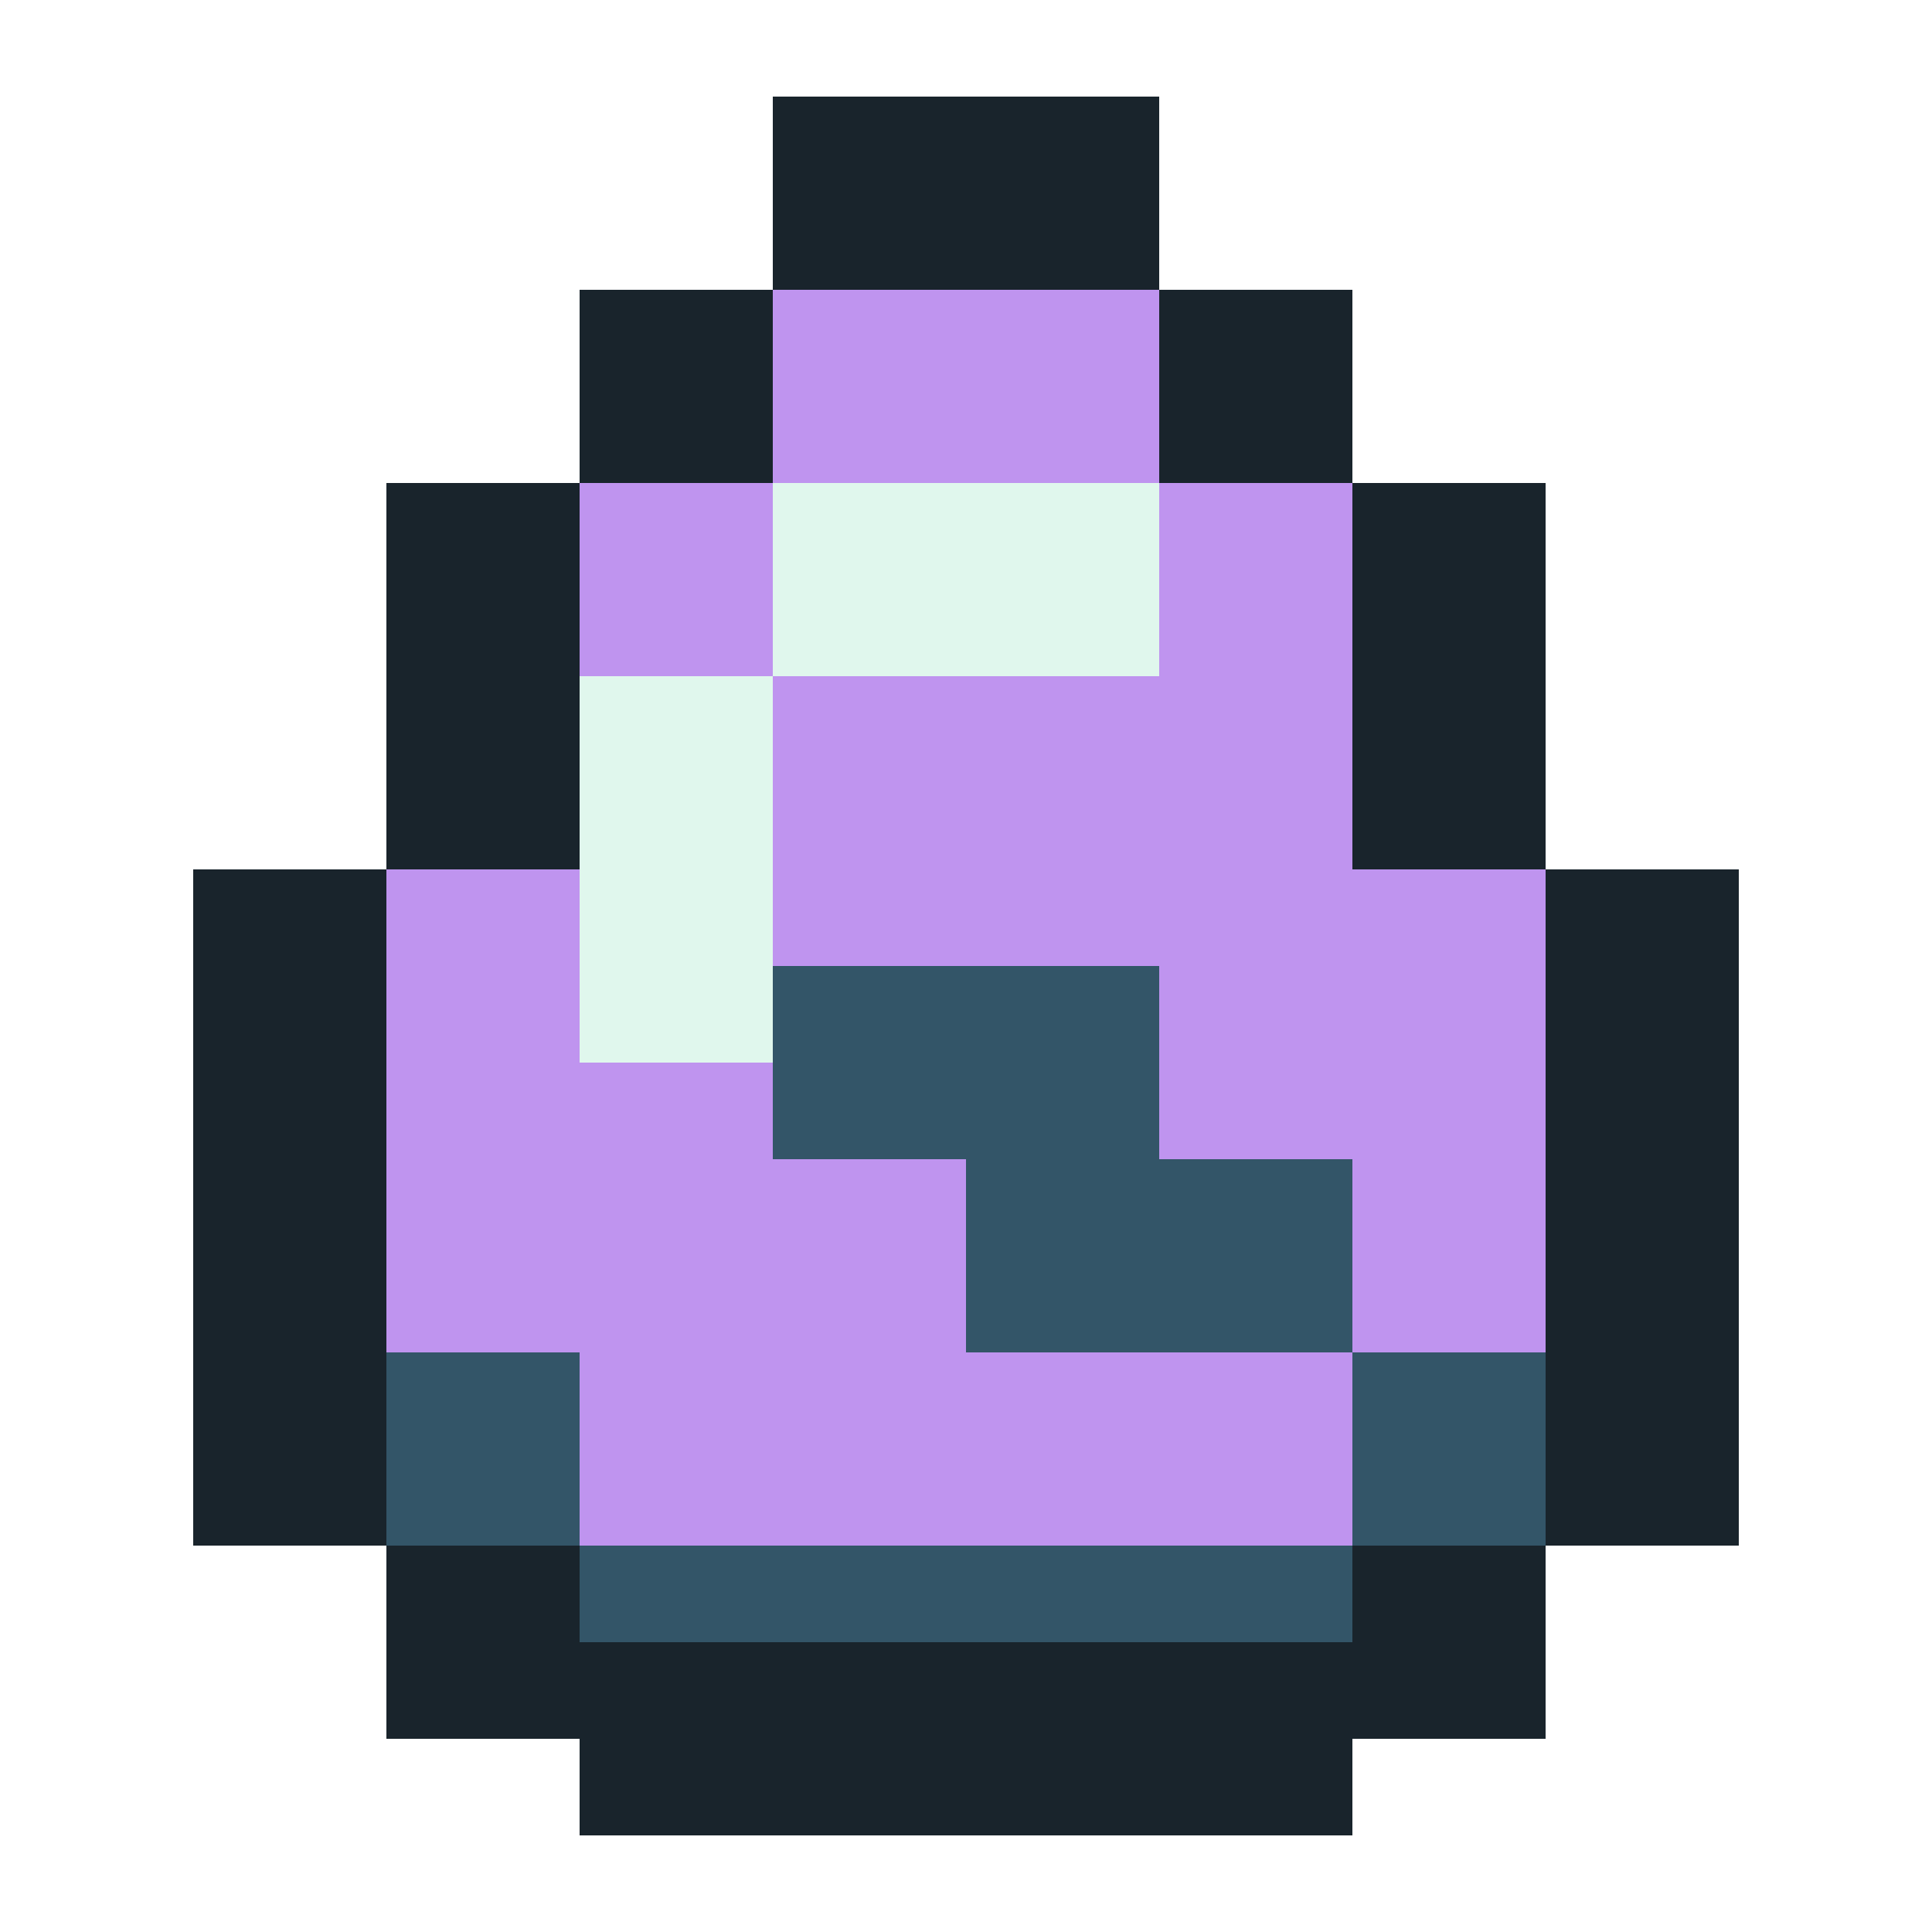
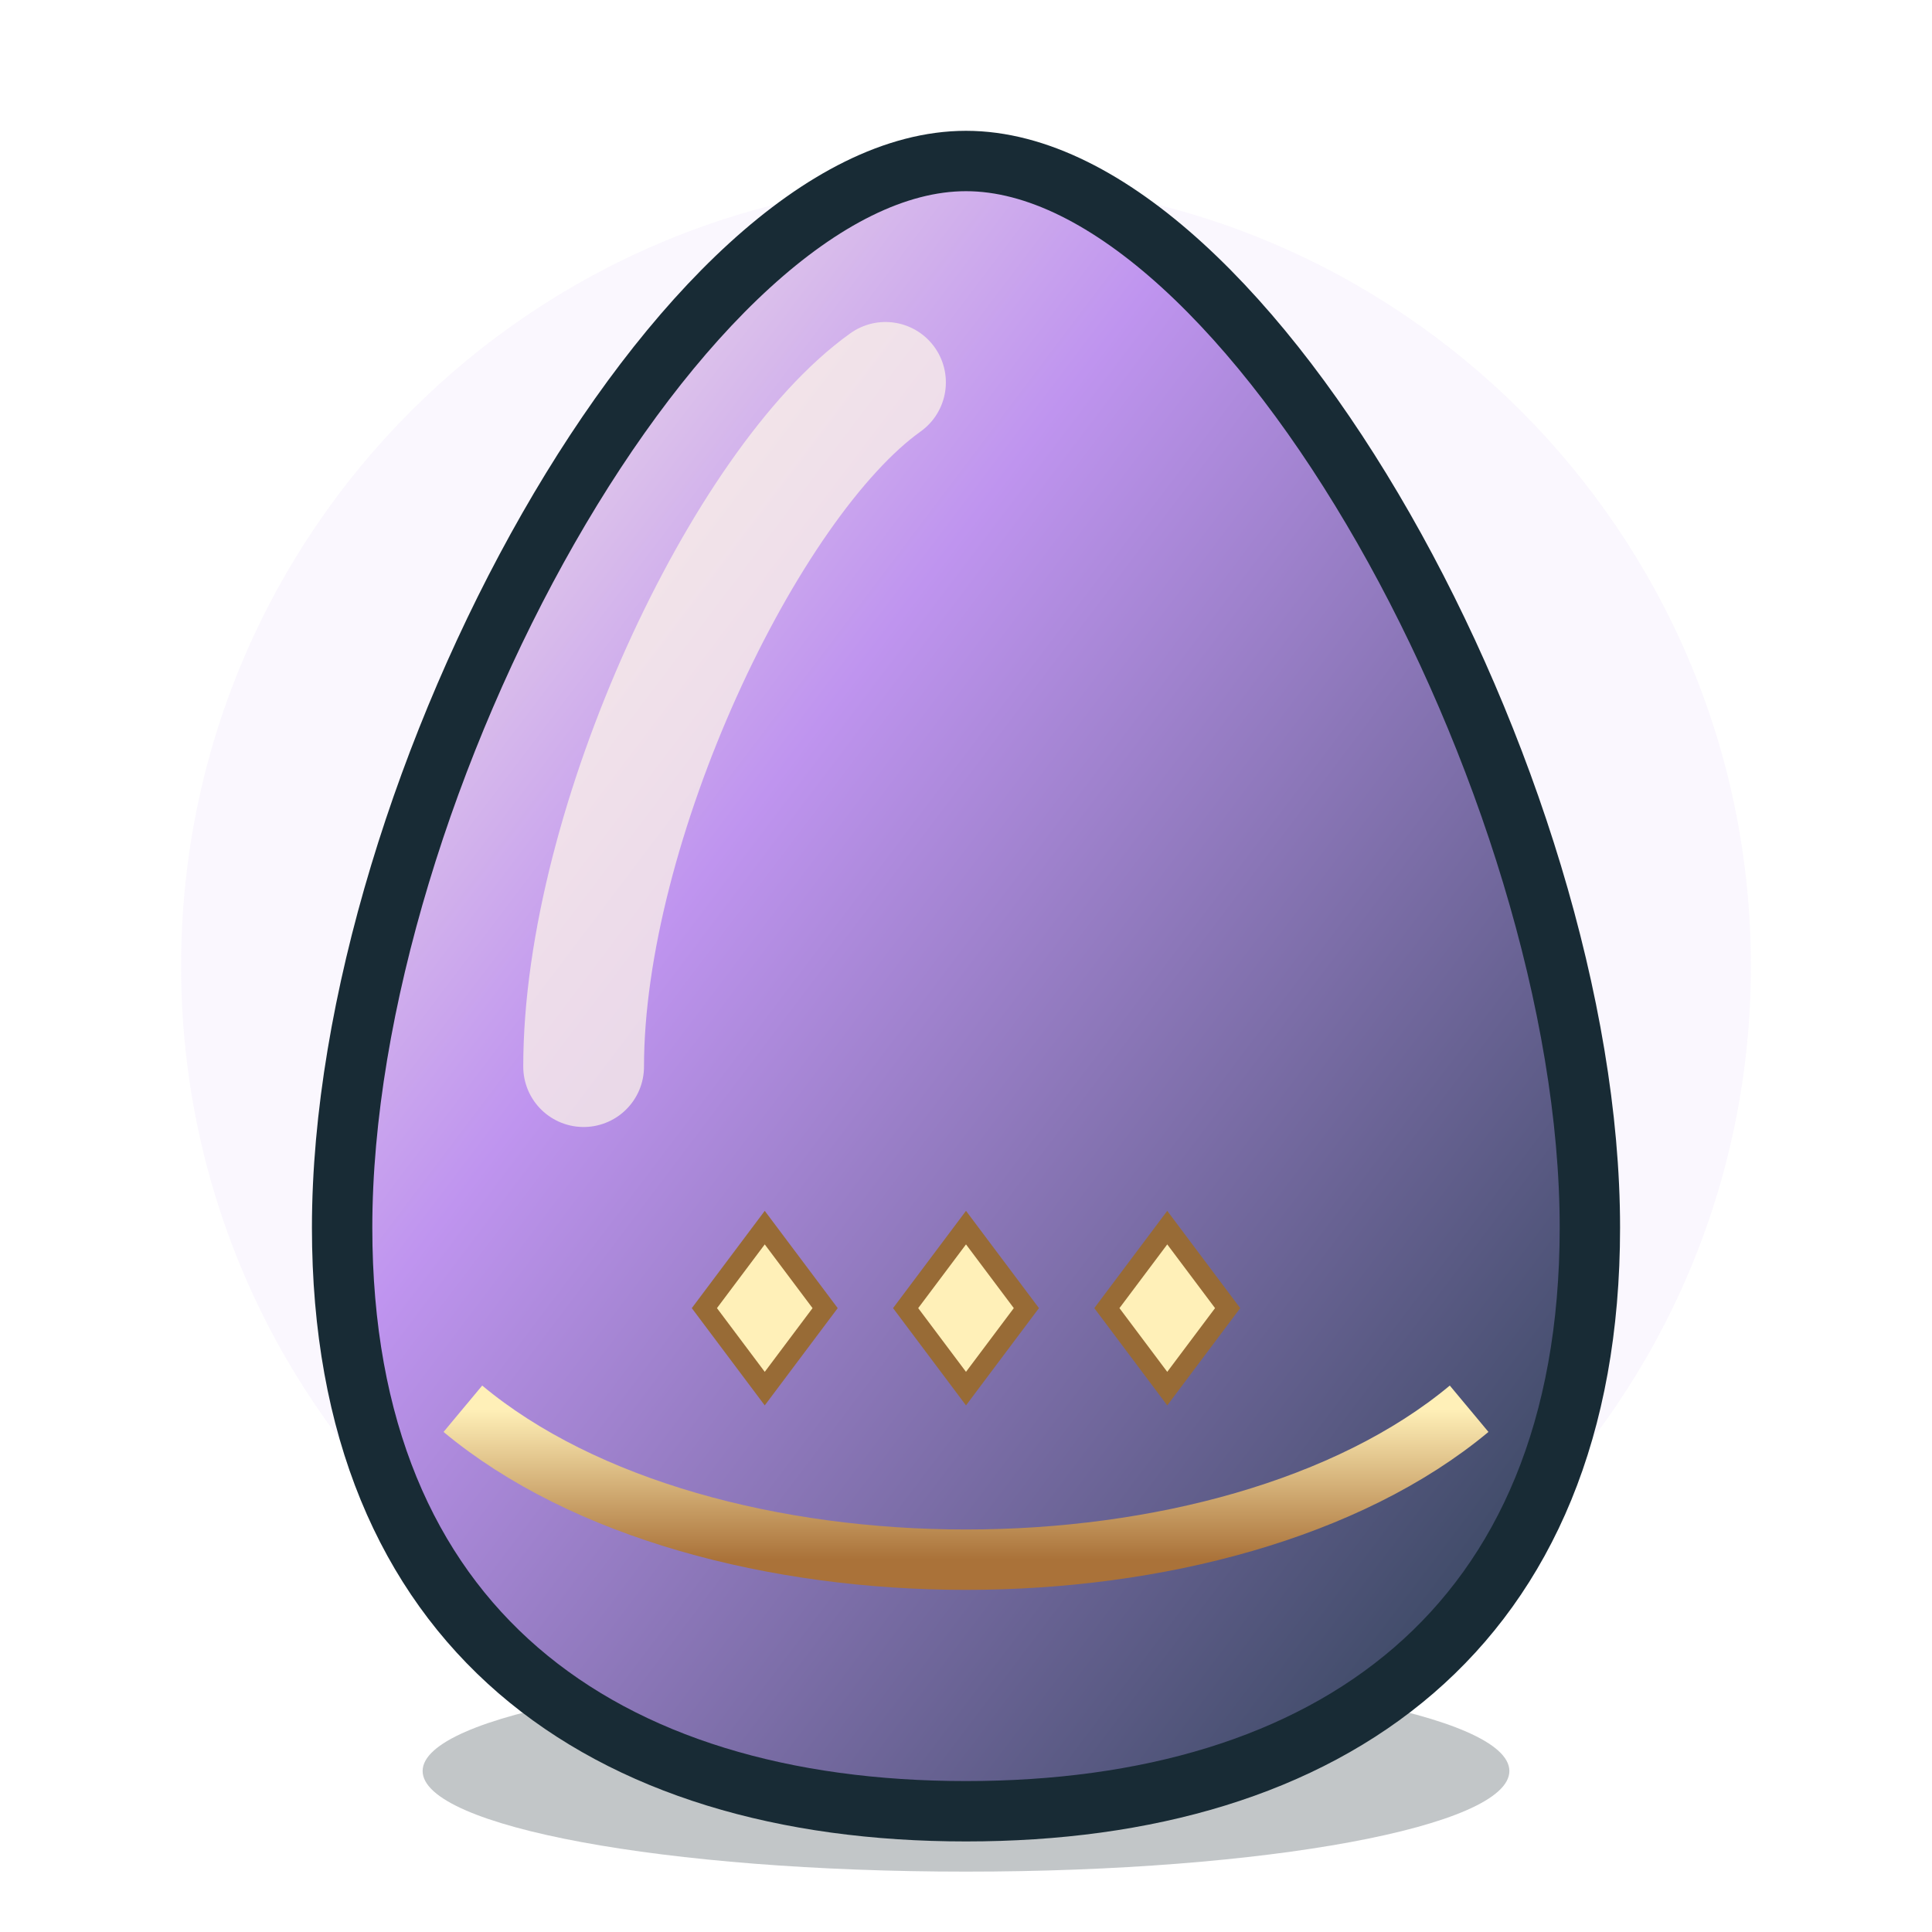
- <svg xmlns="http://www.w3.org/2000/svg" width="40" height="40" viewBox="0 0 40 40" shape-rendering="crispEdges">
-   <path fill="#19242c" d="M16 2h8v4h4v4h4v8h4v14h-4v4h-4v2H12v-2H8v-4H4V18h4v-8h4V6h4z" />
-   <path fill="#335568" d="M16 6h8v4h4v8h4v14h-4v2H12v-2H8V18h4v-8h4z" />
-   <path fill="#bf94ef" d="M16 6h8v4h4v8h4v10h-4v4H12v-4H8V18h4v-8h4z" />
-   <path fill="#e0f7ed" d="M16 10h8v4h-8v8h-4v-8h4z" />
-   <path fill="#335568" d="M20 20h4v4h4v4h-8v-4h-4v-4z" />
+ <svg xmlns="http://www.w3.org/2000/svg" width="96" height="96" viewBox="0 0 96 96">
+   <defs>
+     <linearGradient id="shell" x1="0" y1="0" x2="1" y2="1">
+       <stop stop-color="#fff8e5" />
+       <stop offset=".36" stop-color="#bf94ef" />
+       <stop offset="1" stop-color="#253c4c" />
+     </linearGradient>
+     <linearGradient id="rim" x2="0" y2="1">
+       <stop stop-color="#fff0b8" />
+       <stop offset="1" stop-color="#aa7239" />
+     </linearGradient>
+   </defs>
+   <ellipse cx="48" cy="88" rx="27" ry="5" fill="#0c1b24" opacity=".25" />
+   <circle cx="48" cy="48" r="39" fill="#bf94ef" opacity=".08" />
+   <path d="M48 8C34 8 17 39 17 61c0 20 13 29 31 29s31-9 31-29C79 39 62 8 48 8z" fill="url(#shell)" stroke="#182b35" stroke-width="3" />
+   <path d="M29 53c0-12 8-29 15-34" fill="none" stroke="#fff8e8" stroke-opacity=".7" stroke-width="6" stroke-linecap="round" />
+   <path d="M23 70c12 10 38 10 50 0" fill="none" stroke="url(#rim)" stroke-width="3" />
+   <path d="M38.0 61l3 4-3 4-3-4z" fill="#fff0b8" stroke="#986b36" stroke-width="1" />
+   <path d="M48.0 61l3 4-3 4-3-4z" fill="#fff0b8" stroke="#986b36" stroke-width="1" />
+   <path d="M58.0 61l3 4-3 4-3-4z" fill="#fff0b8" stroke="#986b36" stroke-width="1" />
</svg>
